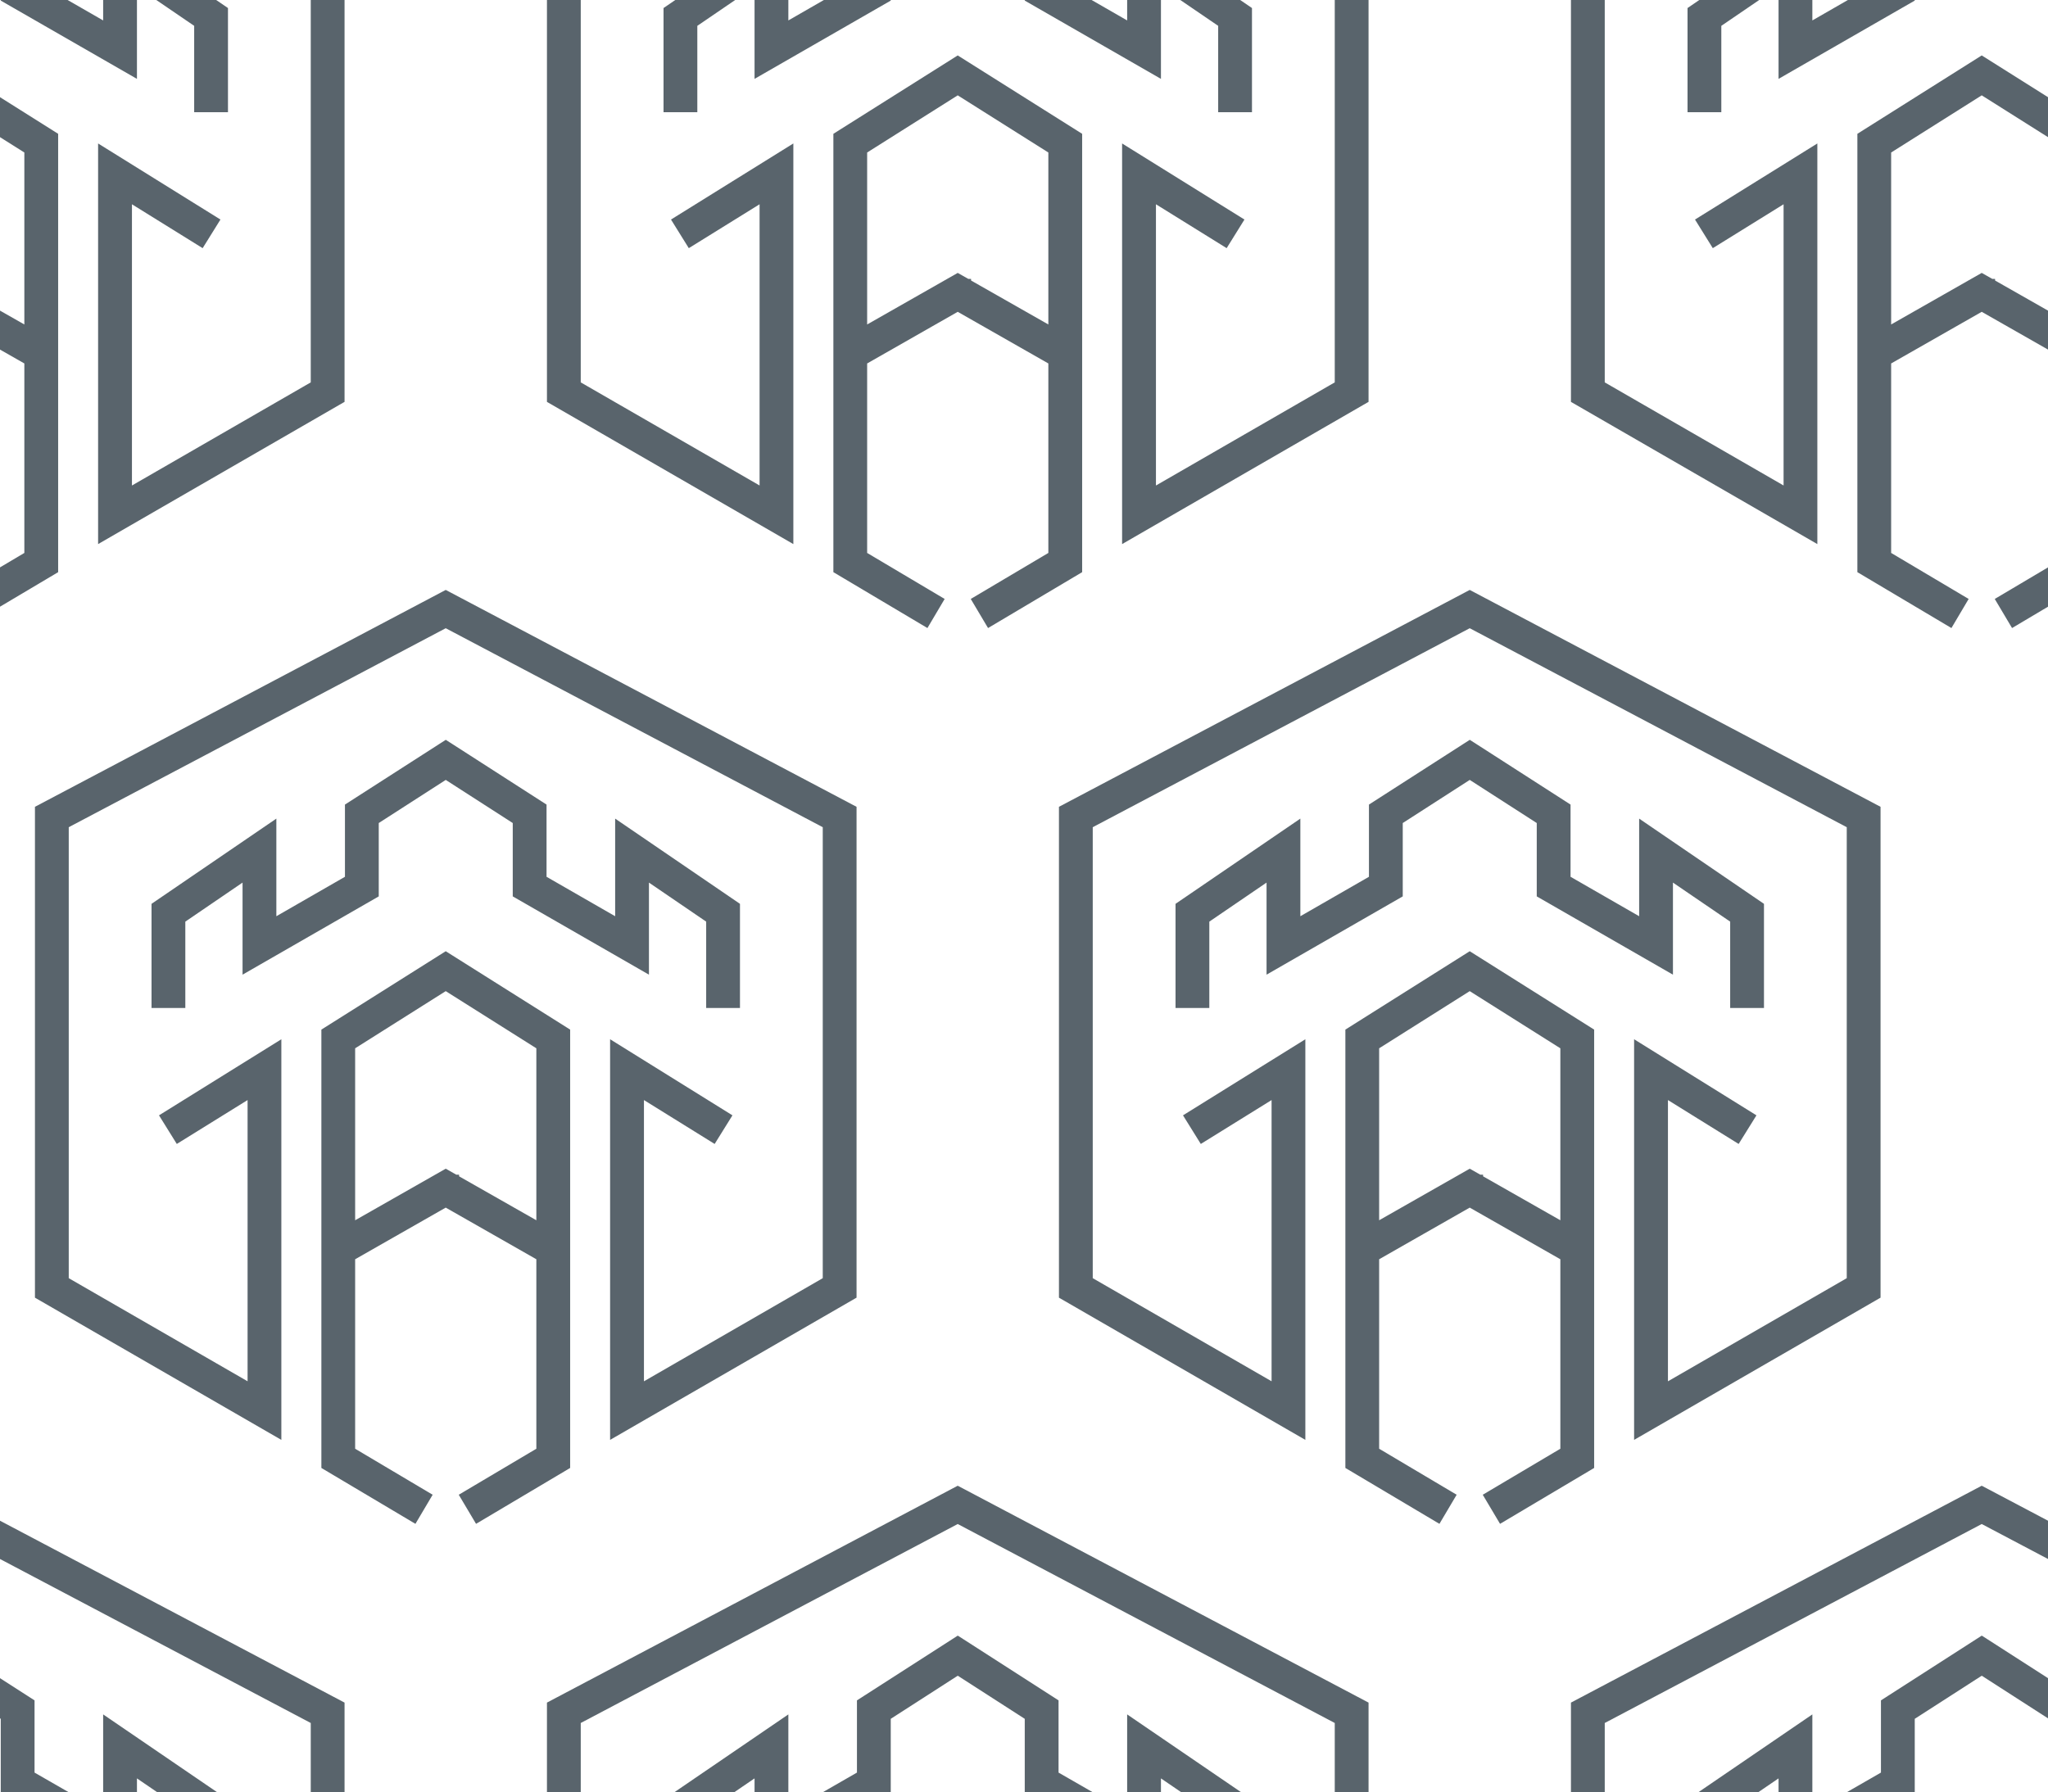
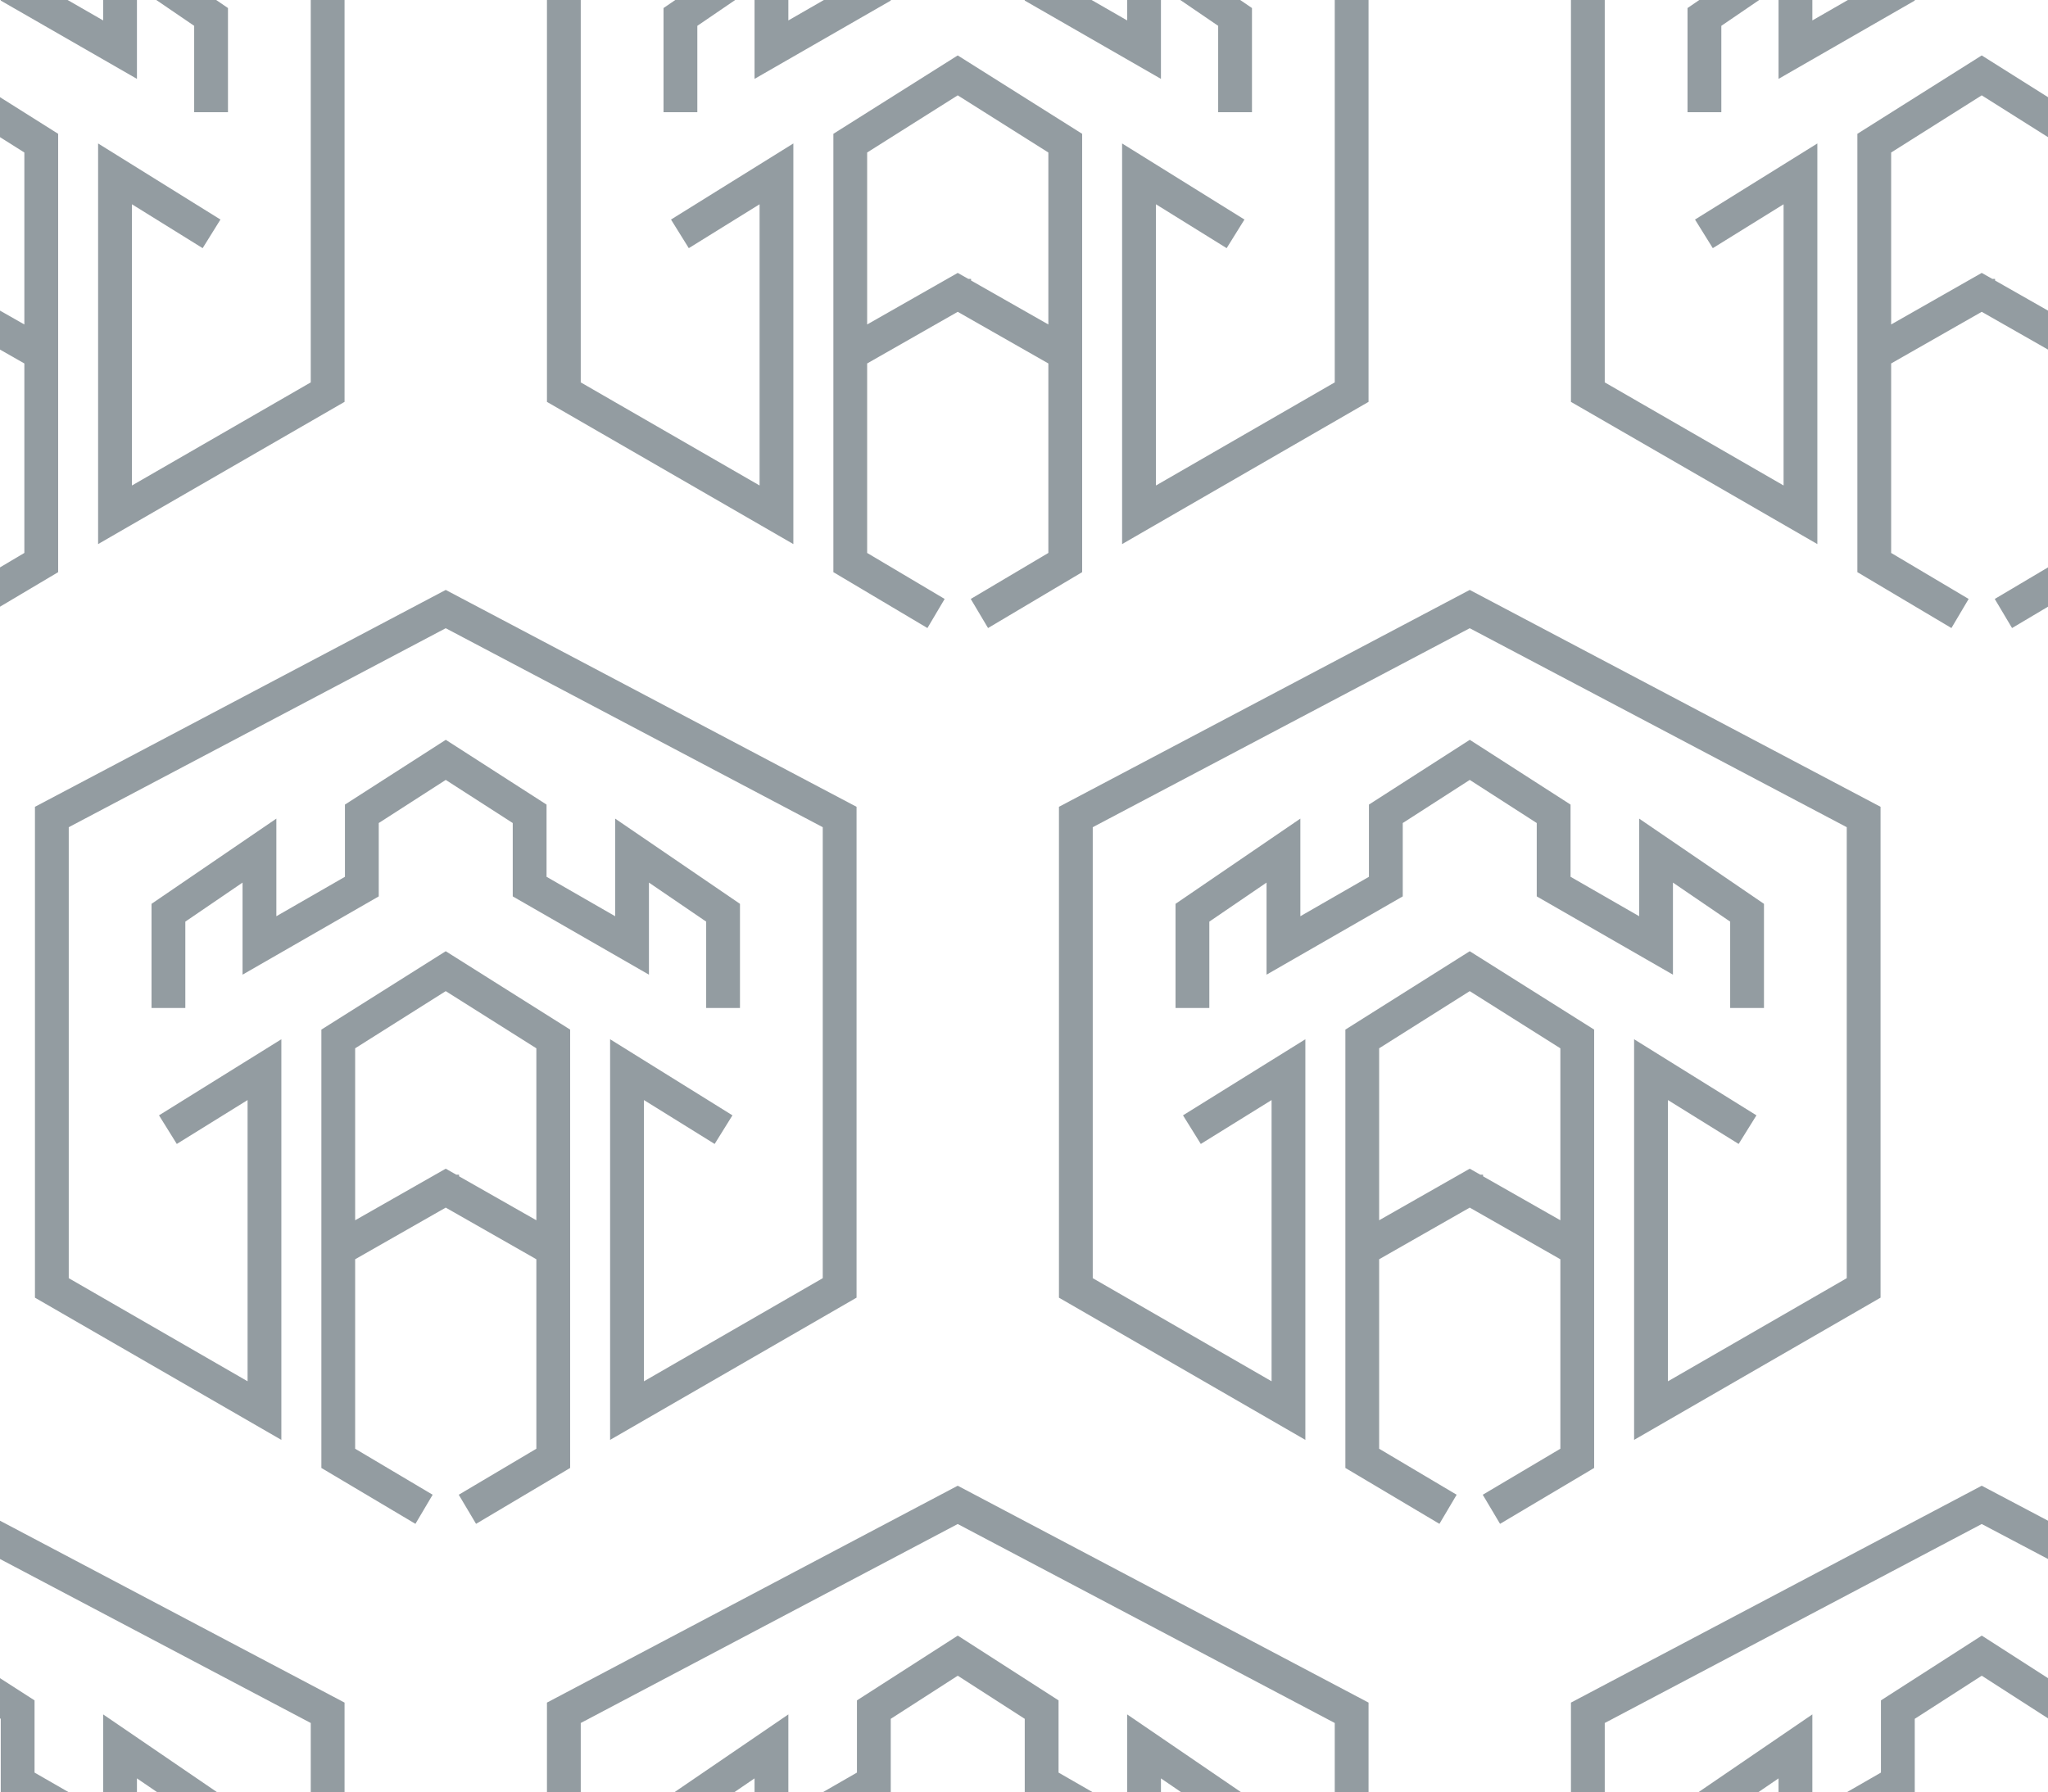
<svg xmlns="http://www.w3.org/2000/svg" width="240" height="210" viewBox="0 0 240 210">
  <defs>
    <symbol id="renato-elemento" viewBox="130 114 140 160">
      <path d="M 199.645 119.531 L 135.461 153.426 L 135.461 230.141 L 173.961 252.367 L 173.961 189.754 L 154.844 201.645 L 157.625 206.117 L 168.684 199.258 L 168.684 243.207 L 140.742 227.094 L 140.742 156.613 L 199.645 125.516 L 258.555 156.613 L 258.555 227.094 L 230.617 243.211 L 230.617 199.258 L 241.664 206.117 L 244.445 201.645 L 225.328 189.754 L 225.328 252.367 L 263.547 230.305 L 263.836 230.141 L 263.836 153.426 Z M 199.645 119.531" />
      <path d="M 189.18 167.426 L 189.18 155.961 L 199.648 149.223 L 210.117 155.961 L 210.117 167.426 L 231.398 179.66 L 231.398 165.27 L 240.34 171.371 L 240.34 184.867 L 245.621 184.867 L 245.621 168.59 L 226.117 155.27 L 226.117 170.527 L 215.398 164.363 L 215.398 153.078 L 200.605 143.566 L 199.652 142.957 L 183.898 153.078 L 183.898 164.363 L 173.18 170.527 L 173.18 155.27 L 153.676 168.59 L 153.676 184.867 L 158.957 184.867 L 158.957 171.371 L 167.898 165.27 L 167.898 179.66 Z M 189.18 167.426" />
      <path d="M 185.492 218.043 L 185.492 191.168 L 199.645 182.234 L 213.805 191.168 L 213.805 218.043 L 201.734 211.176 L 201.727 210.922 L 201.301 210.922 L 199.645 209.984 Z M 180.215 188.246 L 180.215 256.754 L 194.91 265.488 L 197.602 260.941 L 185.492 253.75 L 185.492 224.137 L 199.645 216.066 L 213.805 224.137 L 213.805 253.75 L 201.68 260.941 L 204.383 265.488 L 219.086 256.754 L 219.086 188.246 L 199.645 175.996 Z M 180.215 188.246" />
    </symbol>
  </defs>
-   <g fill="#2a3942" opacity="0.78">
+   <g fill="#3b4a54" opacity="0.55">
    <use href="#renato-elemento" x="-60" y="-40" width="105" height="120" />
    <use href="#renato-elemento" x="60" y="-40" width="105" height="120" />
    <use href="#renato-elemento" x="180" y="-40" width="105" height="120" />
    <use href="#renato-elemento" x="0" y="65" width="105" height="120" />
    <use href="#renato-elemento" x="120" y="65" width="105" height="120" />
    <use href="#renato-elemento" x="240" y="65" width="105" height="120" />
    <use href="#renato-elemento" x="-60" y="170" width="105" height="120" />
    <use href="#renato-elemento" x="60" y="170" width="105" height="120" />
    <use href="#renato-elemento" x="180" y="170" width="105" height="120" />
  </g>
</svg>
